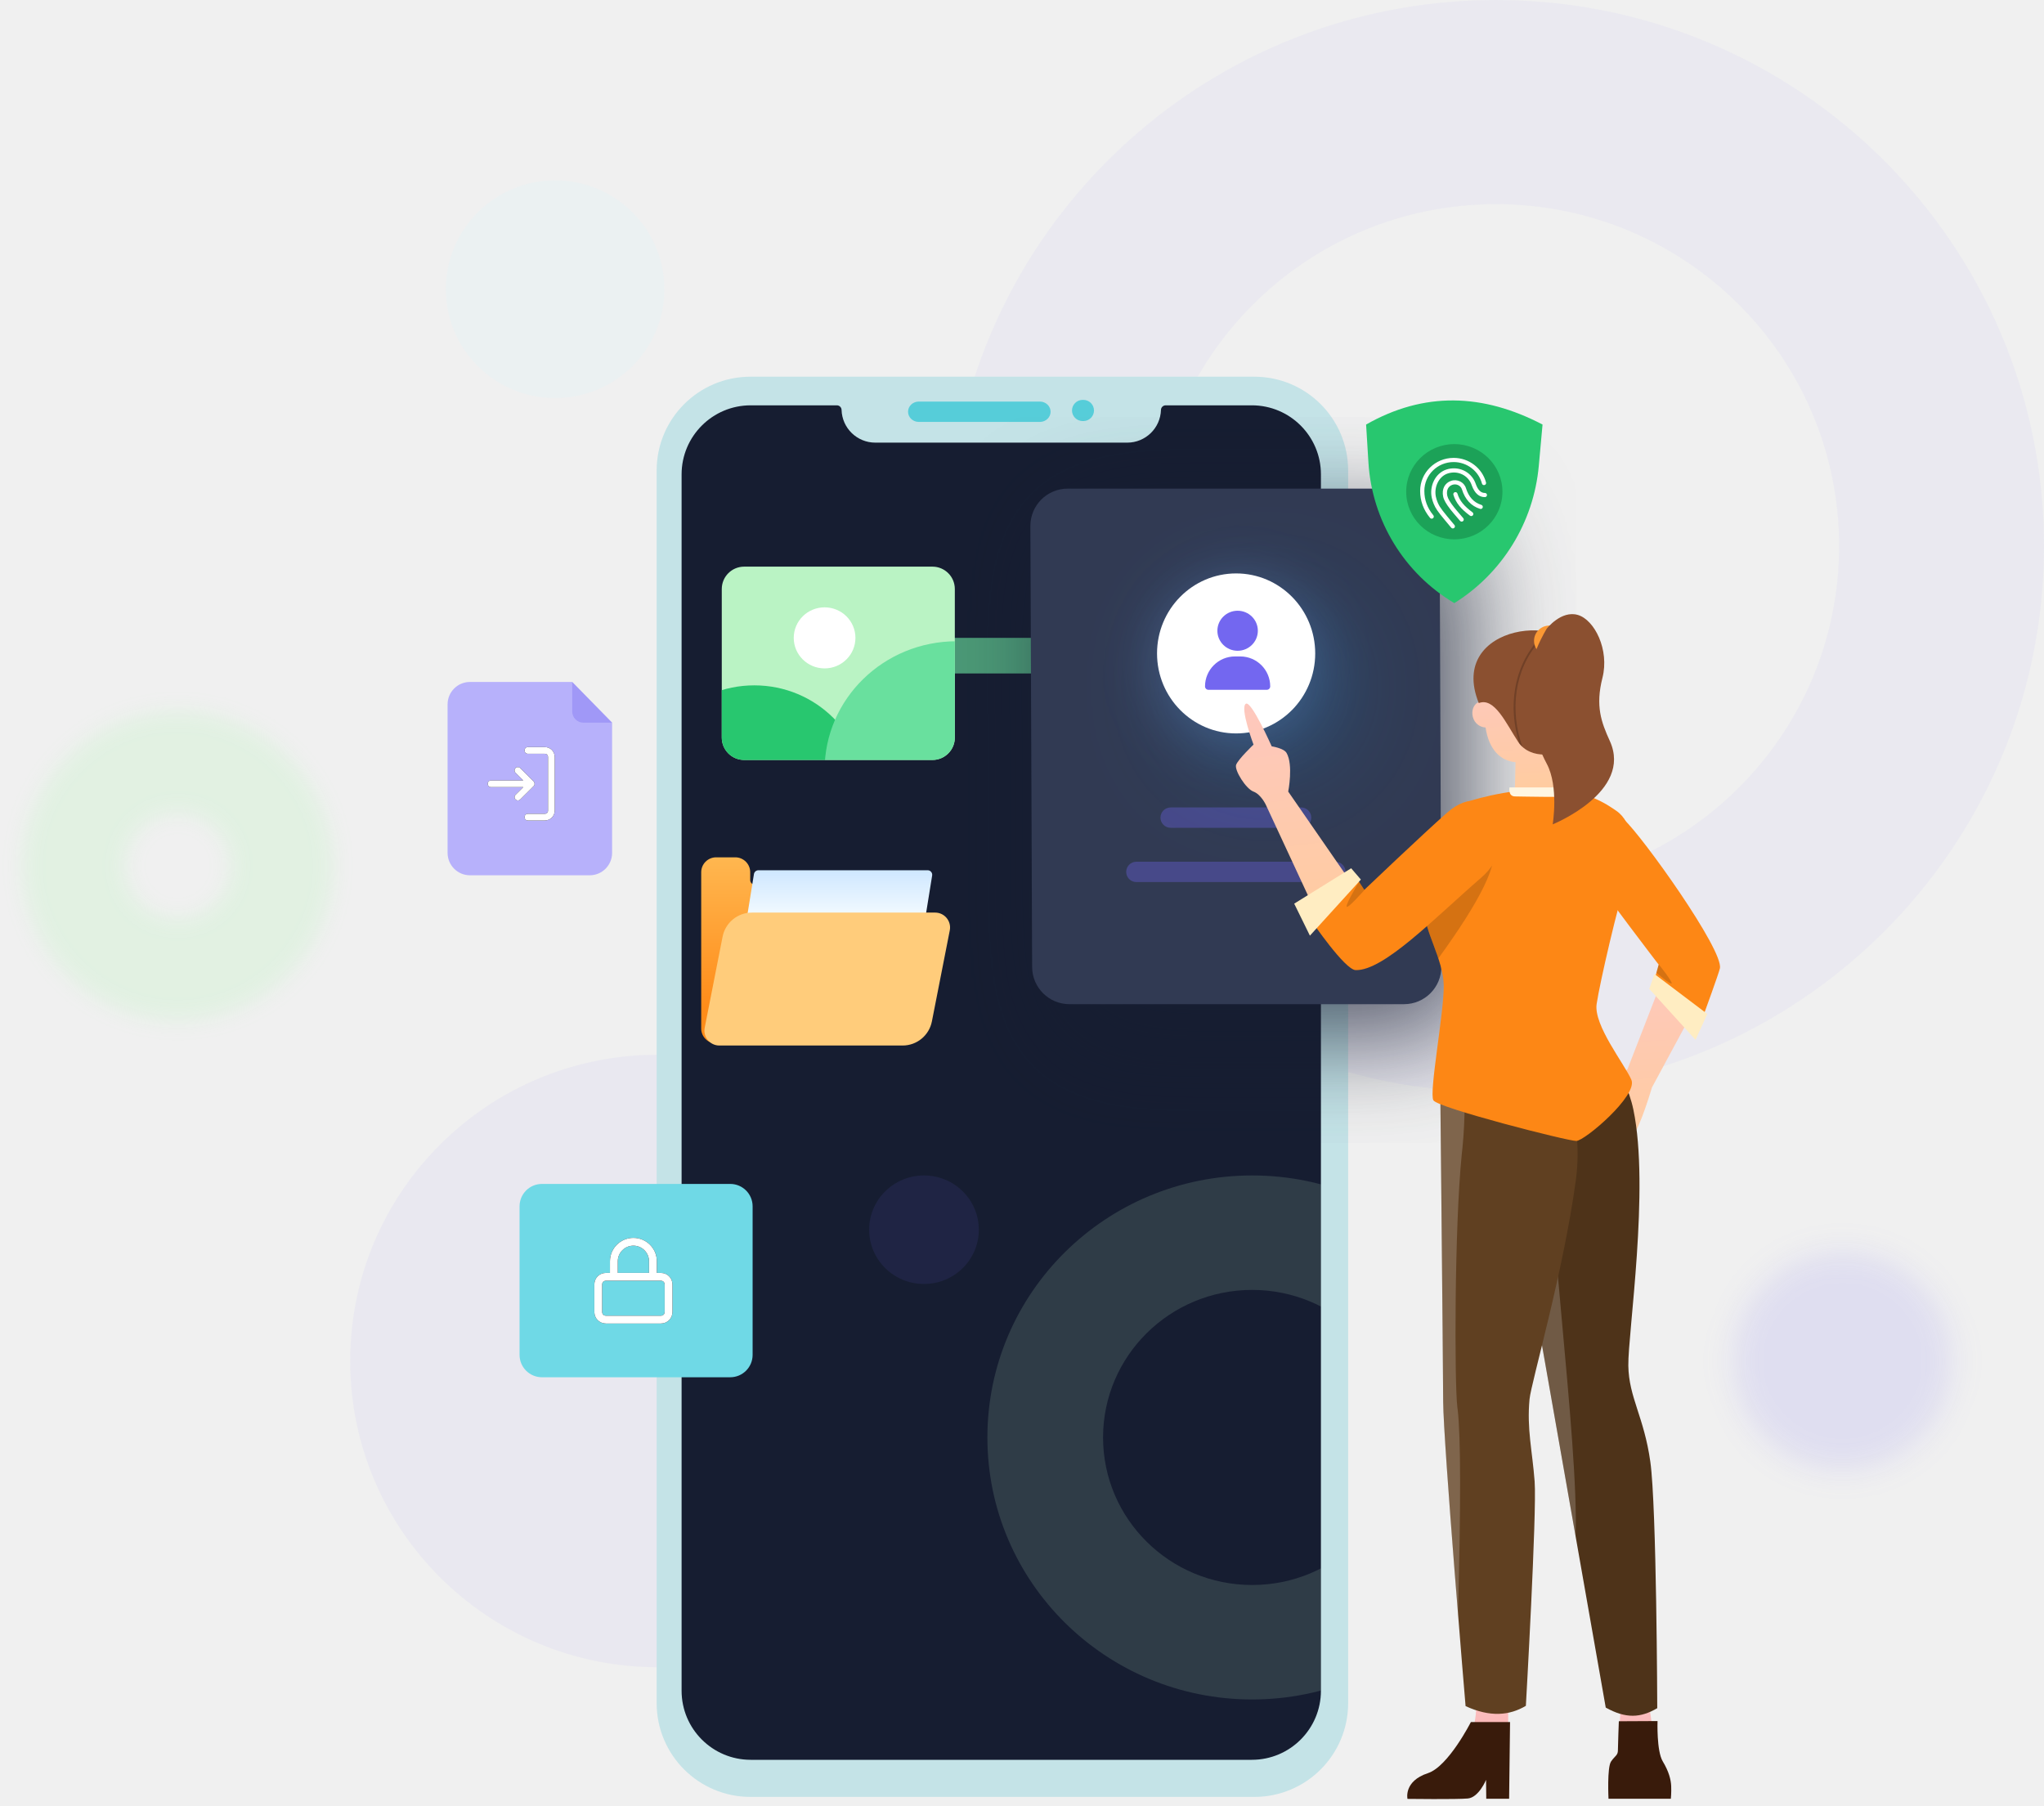
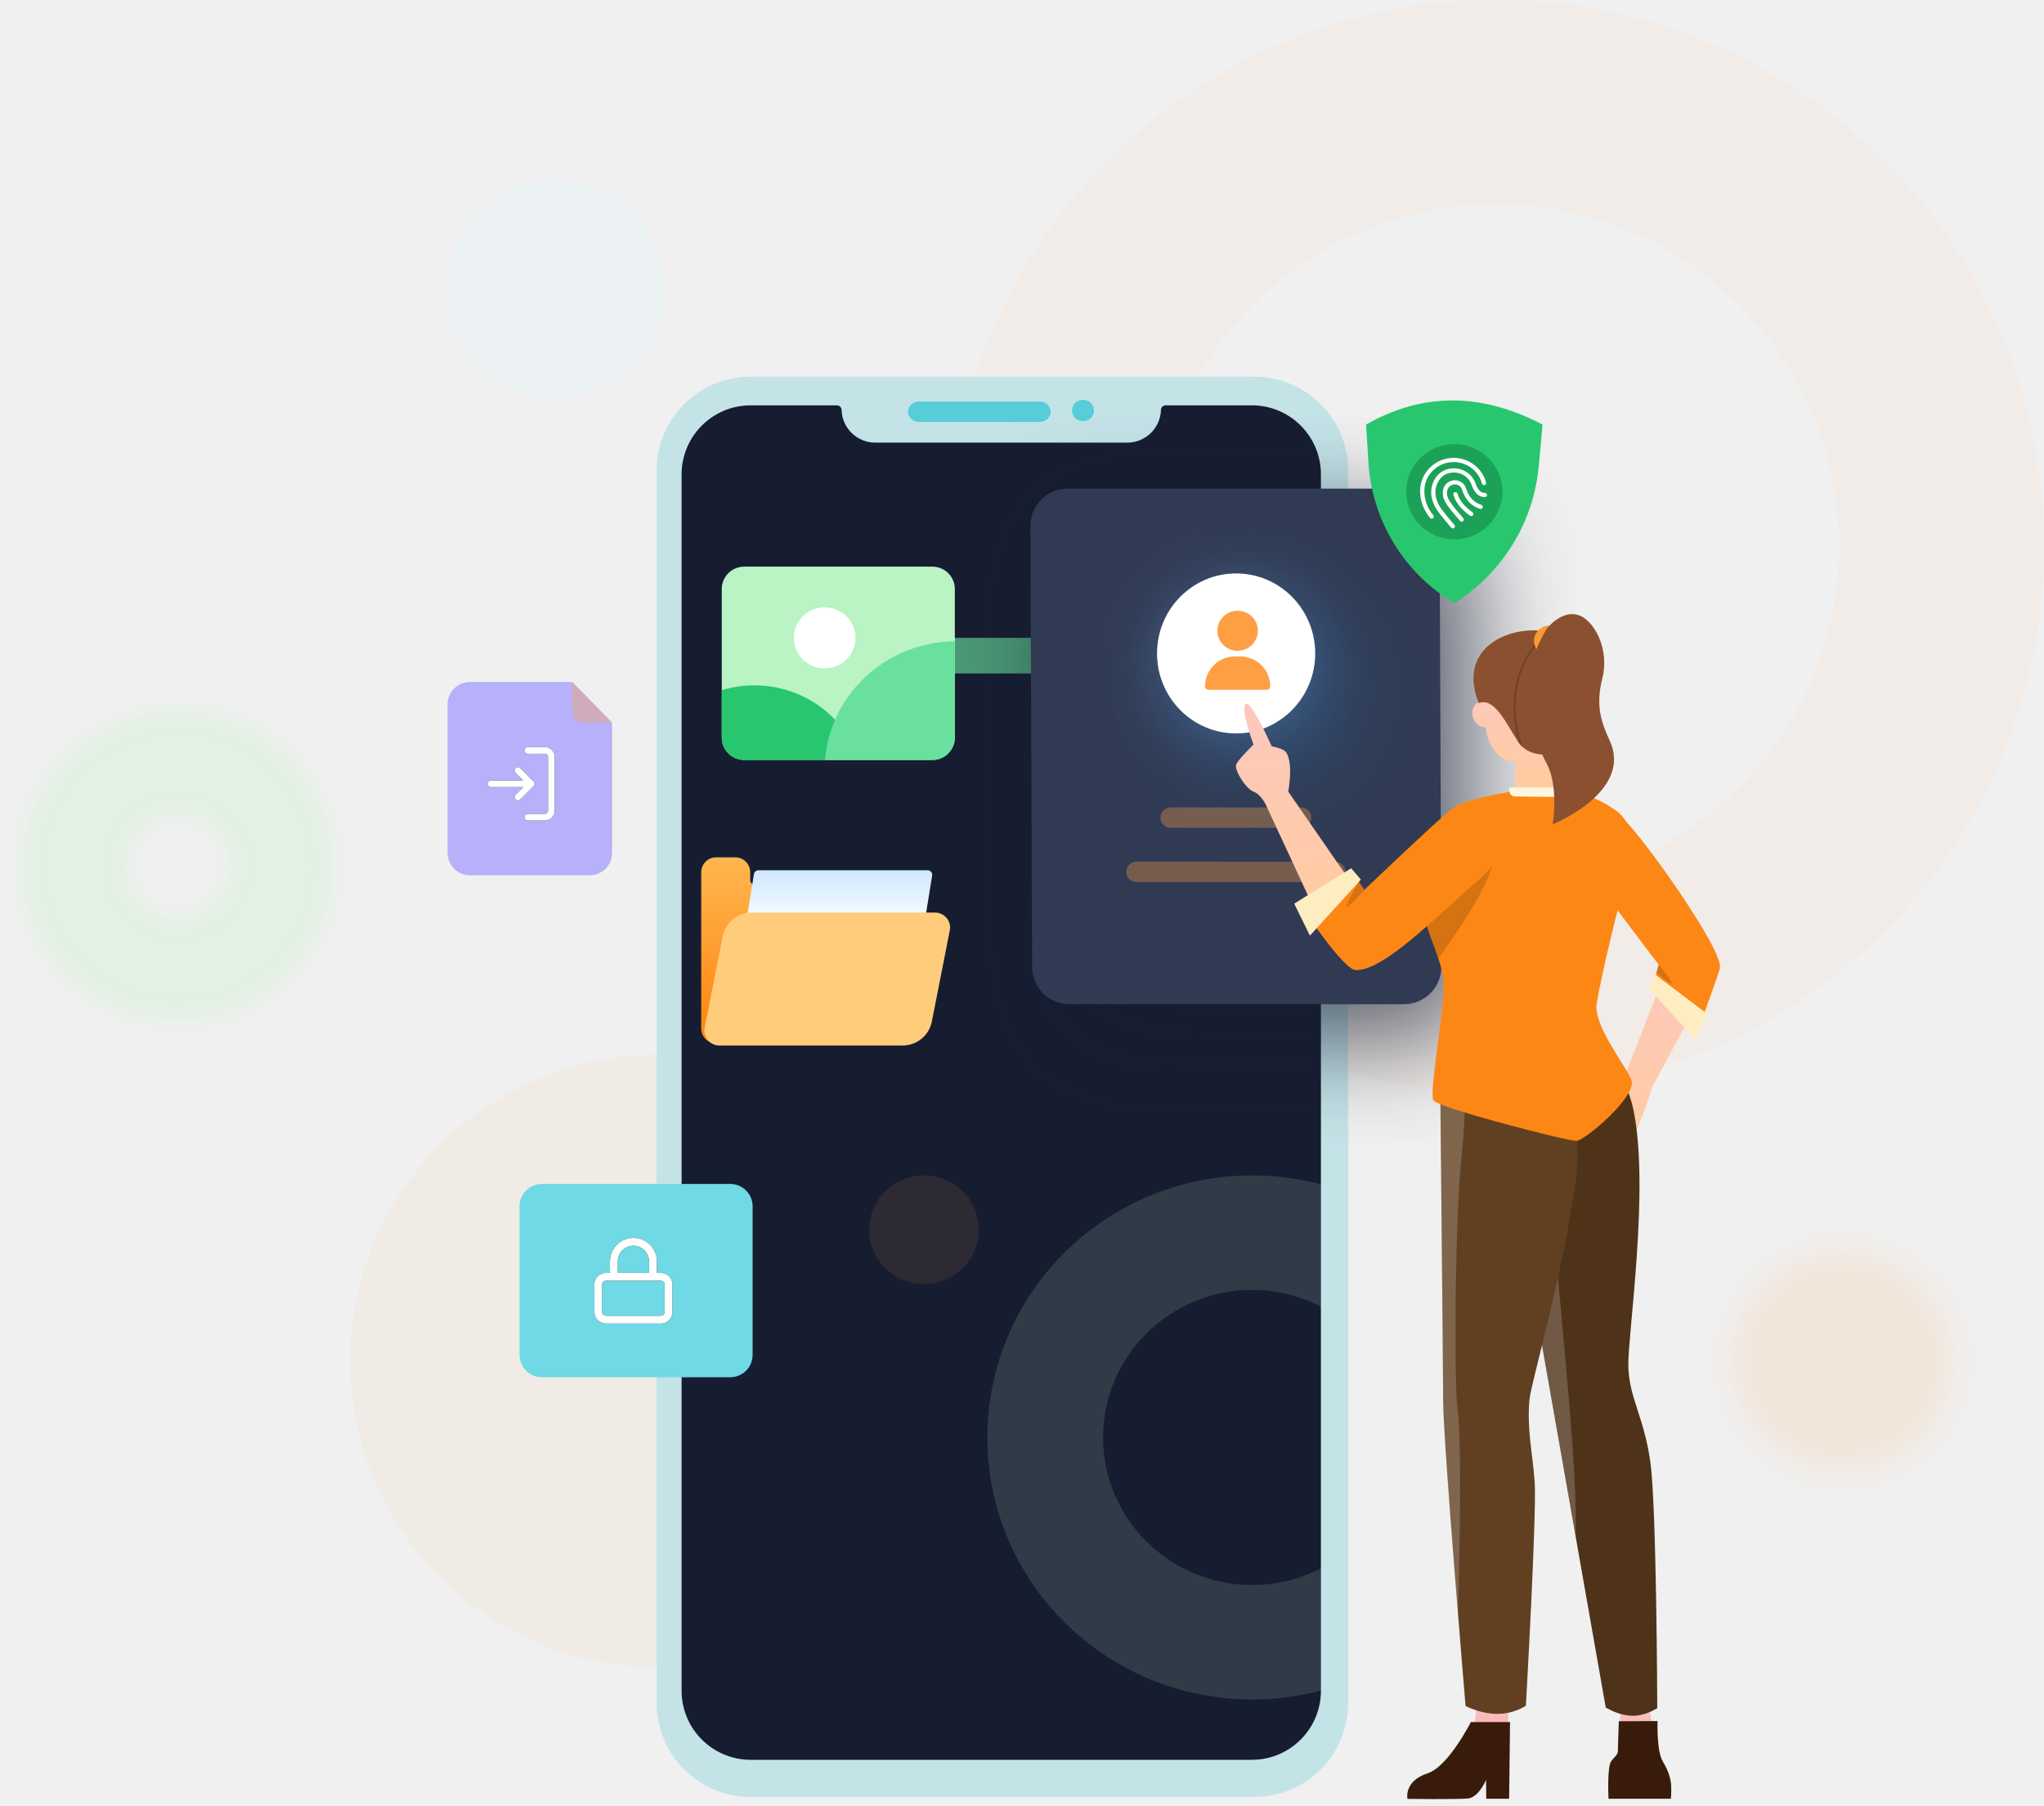
<svg xmlns="http://www.w3.org/2000/svg" width="548" height="484" viewBox="0 0 548 484" fill="none">
  <g id="Illustration">
    <g id="Shape">
-       <path id="Oval" opacity="0.053" fill-rule="evenodd" clip-rule="evenodd" d="M548 146.415C548 65.552 482.211 0 401.056 0C319.901 0 254.111 65.552 254.111 146.415C254.111 227.278 319.901 292.831 401.056 292.831C482.211 292.831 548 227.278 548 146.415ZM309.044 146.415C309.044 95.781 350.239 54.735 401.056 54.735C451.872 54.735 493.067 95.781 493.067 146.415C493.067 197.049 451.872 238.096 401.056 238.096C350.239 238.096 309.044 197.049 309.044 146.415Z" fill="#7367F0" />
+       <path id="Oval" opacity="0.053" fill-rule="evenodd" clip-rule="evenodd" d="M548 146.415C548 65.552 482.211 0 401.056 0C319.901 0 254.111 65.552 254.111 146.415C254.111 227.278 319.901 292.831 401.056 292.831C482.211 292.831 548 227.278 548 146.415ZM309.044 146.415C309.044 95.781 350.239 54.735 401.056 54.735C451.872 54.735 493.067 95.781 493.067 146.415C493.067 197.049 451.872 238.096 401.056 238.096C350.239 238.096 309.044 197.049 309.044 146.415Z" fill="#ff9f43" />
      <g id="Oval_2" opacity="0.141" filter="url(#filter0_f)">
        <path fill-rule="evenodd" clip-rule="evenodd" d="M89.314 232.166C89.314 209.243 70.664 190.659 47.657 190.659C24.651 190.659 6 209.243 6 232.166C6 255.09 24.651 273.673 47.657 273.673C70.664 273.673 89.314 255.09 89.314 232.166ZM33.466 232.166C33.466 224.357 39.82 218.027 47.657 218.027C55.495 218.027 61.848 224.357 61.848 232.166C61.848 239.976 55.495 246.306 47.657 246.306C39.82 246.306 33.466 239.976 33.466 232.166Z" fill="#8BF78F" />
      </g>
-       <ellipse id="Oval_3" cx="176.29" cy="364.898" rx="82.399" ry="82.102" fill="#7367F0" fill-opacity="0.061" />
+       <ellipse id="Oval_3" cx="176.29" cy="364.898" rx="82.399" ry="82.102" fill="#ff9f43" fill-opacity="0.061" />
      <ellipse id="Oval_4" opacity="0.141" cx="148.825" cy="77.541" rx="29.297" ry="29.192" fill="#CEF5FF" />
      <g id="Oval_5" filter="url(#filter1_f)">
-         <ellipse cx="493.983" cy="364.898" rx="29.297" ry="29.192" fill="#7367F0" fill-opacity="0.136" />
+         <ellipse cx="493.983" cy="364.898" rx="29.297" ry="29.192" fill="#ff9f43" fill-opacity="0.136" />
      </g>
    </g>
    <g id="File Organizer">
      <g id="Phone3">
        <path id="Rectangle" fill-rule="evenodd" clip-rule="evenodd" d="M176.051 126.137C176.051 112.254 187.305 101 201.188 101H336.301C350.184 101 361.438 112.254 361.438 126.137V456.637C361.438 470.52 350.184 481.774 336.301 481.774H201.188C187.305 481.774 176.051 470.52 176.051 456.637V126.137Z" fill="#C4E3E7" />
        <g id="Group 48">
          <path id="Rectangle_2" fill-rule="evenodd" clip-rule="evenodd" d="M182.737 127.195C182.737 116.966 191.03 108.673 201.259 108.673H224.364C225.046 108.673 225.605 109.216 225.625 109.898V109.898C225.768 114.787 229.772 118.676 234.663 118.676H302.219C307.11 118.676 311.114 114.787 311.257 109.898V109.898C311.277 109.216 311.835 108.673 312.518 108.673H335.622C345.852 108.673 354.144 116.966 354.144 127.195V453.306C354.144 463.535 345.852 471.828 335.622 471.828H201.259C191.03 471.828 182.737 463.535 182.737 453.306V127.195Z" fill="#161D31" />
          <mask id="mask0" mask-type="alpha" maskUnits="userSpaceOnUse" x="182" y="108" width="173" height="364">
            <path id="Rectangle_3" fill-rule="evenodd" clip-rule="evenodd" d="M182.737 127.195C182.737 116.966 191.03 108.673 201.259 108.673H224.364C225.046 108.673 225.605 109.216 225.625 109.898V109.898C225.768 114.787 229.772 118.676 234.663 118.676H302.219C307.11 118.676 311.114 114.787 311.257 109.898V109.898C311.277 109.216 311.835 108.673 312.518 108.673H335.622C345.852 108.673 354.144 116.966 354.144 127.195V453.306C354.144 463.535 345.852 471.828 335.622 471.828H201.259C191.03 471.828 182.737 463.535 182.737 453.306V127.195Z" fill="white" />
          </mask>
          <g mask="url(#mask0)">
-             <ellipse id="Oval_6" opacity="0.099" cx="247.722" cy="329.703" rx="14.702" ry="14.55" fill="#7367F0" />
+             <ellipse id="Oval_6" opacity="0.099" cx="247.722" cy="329.703" rx="14.702" ry="14.55" fill="#ff9f43" />
            <path id="Oval_7" opacity="0.141" fill-rule="evenodd" clip-rule="evenodd" d="M335.704 315.153C374.906 315.153 406.686 346.604 406.686 385.401C406.686 424.198 374.906 455.649 335.704 455.649C296.501 455.649 264.722 424.198 264.722 385.401C264.722 346.604 296.501 315.153 335.704 315.153ZM335.704 345.844C313.629 345.844 295.733 363.555 295.733 385.401C295.733 407.248 313.629 424.958 335.704 424.958C357.779 424.958 375.674 407.248 375.674 385.401C375.674 363.555 357.779 345.844 335.704 345.844Z" fill="#C8F5D0" />
            <path id="Rectangle_4" fill-rule="evenodd" clip-rule="evenodd" d="M203.617 175.795C203.617 173.158 205.755 171.021 208.391 171.021H329.781C332.417 171.021 334.555 173.158 334.555 175.795V175.795C334.555 178.431 332.417 180.569 329.781 180.569H208.391C205.755 180.569 203.617 178.431 203.617 175.795V175.795Z" fill="#68DE9E" fill-opacity="0.642" />
          </g>
        </g>
        <path id="Path" d="M278.793 107.666C280.378 107.666 281.664 108.888 281.664 110.394C281.664 111.868 280.435 113.068 278.898 113.121L278.793 113.122H246.324C244.738 113.122 243.452 111.901 243.452 110.394C243.452 108.921 244.681 107.721 246.218 107.668L246.324 107.666H278.793Z" fill="#56CDD9" />
        <path id="Path_2" d="M290.429 107.211C292.015 107.211 293.301 108.484 293.301 110.053C293.301 111.588 292.072 112.838 290.535 112.893L290.429 112.895H290.279C288.693 112.895 287.407 111.623 287.407 110.053C287.407 108.519 288.636 107.268 290.173 107.213L290.279 107.211H290.429Z" fill="#56CDD9" />
      </g>
      <g id="Icon54">
        <g id="Group 37">
          <path id="Rectangle_5" fill-rule="evenodd" clip-rule="evenodd" d="M187.996 233.861C187.996 231.652 189.787 229.861 191.996 229.861L197.132 229.861C199.341 229.861 201.132 231.652 201.132 233.861V235.965C201.132 236.638 201.678 237.184 202.351 237.184H243.654C245.864 237.184 247.654 238.975 247.654 241.184V275.755C247.654 277.964 245.864 279.755 243.654 279.755H191.996C189.787 279.755 187.996 277.964 187.996 275.755V233.861Z" fill="url(#paint0_linear)" />
          <path id="Rectangle_6" fill-rule="evenodd" clip-rule="evenodd" d="M202.134 234.351C202.23 233.76 202.74 233.326 203.338 233.326H248.707C249.458 233.326 250.031 233.998 249.911 234.739L243.1 276.997C243.005 277.588 242.495 278.022 241.897 278.022H196.527C195.776 278.022 195.204 277.35 195.323 276.609L202.134 234.351Z" fill="url(#paint1_linear)" />
          <path id="Rectangle_7" fill-rule="evenodd" clip-rule="evenodd" d="M250.713 244.677C253.232 244.677 255.124 246.976 254.638 249.448L249.842 273.86C249.105 277.612 245.816 280.318 241.992 280.318H192.858C190.34 280.318 188.448 278.018 188.933 275.547L193.73 251.135C194.467 247.383 197.756 244.677 201.579 244.677L250.713 244.677Z" fill="#FFCC7B" />
        </g>
      </g>
      <g id="Group 28">
        <path id="Rectangle_8" fill-rule="evenodd" clip-rule="evenodd" d="M120 188.842C120 185.528 122.686 182.842 126 182.842H153.414L164.105 193.754V228.675C164.105 231.989 161.419 234.675 158.105 234.675H126C122.686 234.675 120 231.989 120 228.675V188.842Z" fill="#B7B1FB" />
        <g id="Icon">
          <path id="Mask" fill-rule="evenodd" clip-rule="evenodd" d="M146.031 219.984C147.557 219.984 148.724 218.821 148.724 217.3V202.986C148.724 201.465 147.557 200.302 146.031 200.302H141.543C141.005 200.302 140.646 200.66 140.646 201.197C140.646 201.734 141.005 202.092 141.543 202.092H146.031C146.57 202.092 146.929 202.45 146.929 202.986V217.3C146.929 217.837 146.57 218.195 146.031 218.195H141.543C141.005 218.195 140.646 218.553 140.646 219.089C140.646 219.626 141.005 219.984 141.543 219.984H146.031ZM143.249 209.785C143.338 210.054 143.338 210.322 143.249 210.501C143.249 210.591 143.159 210.68 143.069 210.77L139.479 214.348C139.299 214.527 139.03 214.616 138.85 214.616C138.671 214.616 138.401 214.527 138.222 214.348C137.863 213.99 137.863 213.453 138.222 213.096L140.286 211.038H131.669C131.131 211.038 130.771 210.68 130.771 210.143C130.771 209.607 131.131 209.249 131.669 209.249H140.286L138.222 207.191C137.863 206.833 137.863 206.296 138.222 205.939C138.581 205.581 139.12 205.581 139.479 205.939L143.069 209.517C143.114 209.562 143.136 209.607 143.159 209.651C143.181 209.696 143.204 209.741 143.249 209.785Z" fill="black" />
          <mask id="mask1" mask-type="alpha" maskUnits="userSpaceOnUse" x="130" y="200" width="19" height="20">
            <path id="Mask_2" fill-rule="evenodd" clip-rule="evenodd" d="M146.031 219.984C147.557 219.984 148.724 218.821 148.724 217.3V202.986C148.724 201.465 147.557 200.302 146.031 200.302H141.543C141.005 200.302 140.646 200.66 140.646 201.197C140.646 201.734 141.005 202.092 141.543 202.092H146.031C146.57 202.092 146.929 202.45 146.929 202.986V217.3C146.929 217.837 146.57 218.195 146.031 218.195H141.543C141.005 218.195 140.646 218.553 140.646 219.089C140.646 219.626 141.005 219.984 141.543 219.984H146.031ZM143.249 209.785C143.338 210.054 143.338 210.322 143.249 210.501C143.249 210.591 143.159 210.68 143.069 210.77L139.479 214.348C139.299 214.527 139.03 214.616 138.85 214.616C138.671 214.616 138.401 214.527 138.222 214.348C137.863 213.99 137.863 213.453 138.222 213.096L140.286 211.038H131.669C131.131 211.038 130.771 210.68 130.771 210.143C130.771 209.607 131.131 209.249 131.669 209.249H140.286L138.222 207.191C137.863 206.833 137.863 206.296 138.222 205.939C138.581 205.581 139.12 205.581 139.479 205.939L143.069 209.517C143.114 209.562 143.136 209.607 143.159 209.651C143.181 209.696 143.204 209.741 143.249 209.785Z" fill="white" />
          </mask>
          <g mask="url(#mask1)">
            <g id="Icon Color">
              <rect id="ð¨ Icon Color" x="128.977" y="199.408" width="21.543" height="21.471" fill="white" />
            </g>
          </g>
        </g>
-         <path id="Path_3" opacity="0.34" d="M164.106 193.754H156.414C154.757 193.754 153.414 192.411 153.414 190.754V182.842L164.106 193.754Z" fill="#7367F0" />
+         <path id="Path_3" opacity="0.34" d="M164.106 193.754H156.414C154.757 193.754 153.414 192.411 153.414 190.754V182.842L164.106 193.754Z" fill="#ff9f43" />
      </g>
      <g id="Group">
        <path id="Rectangle_9" fill-rule="evenodd" clip-rule="evenodd" d="M139.296 323.427C139.296 320.113 141.982 317.427 145.296 317.427H195.778C199.092 317.427 201.778 320.113 201.778 323.427V363.26C201.778 366.574 199.092 369.26 195.778 369.26H145.296C141.982 369.26 139.296 366.574 139.296 363.26V323.427Z" fill="#6FD9E6" />
        <g id="Icon_2">
          <path id="Mask_3" fill-rule="evenodd" clip-rule="evenodd" d="M177.147 341.283H176.1V338.152C176.1 334.708 173.272 331.89 169.816 331.89C166.36 331.89 163.533 334.708 163.533 338.152V341.283H162.485C160.705 341.283 159.344 342.64 159.344 344.415V351.721C159.344 353.495 160.705 354.852 162.485 354.852H177.147C178.927 354.852 180.289 353.495 180.289 351.721V344.415C180.289 342.64 178.927 341.283 177.147 341.283ZM165.627 338.152C165.627 335.856 167.512 333.977 169.816 333.977C172.12 333.977 174.005 335.856 174.005 338.152V341.283H165.627V338.152ZM177.147 352.764C177.775 352.764 178.194 352.347 178.194 351.721V344.415C178.194 343.788 177.775 343.371 177.147 343.371H162.485C161.857 343.371 161.438 343.788 161.438 344.415V351.721C161.438 352.347 161.857 352.764 162.485 352.764H177.147Z" fill="black" />
          <mask id="mask2" mask-type="alpha" maskUnits="userSpaceOnUse" x="159" y="331" width="22" height="24">
            <path id="Mask_4" fill-rule="evenodd" clip-rule="evenodd" d="M177.147 341.283H176.1V338.152C176.1 334.708 173.272 331.89 169.816 331.89C166.36 331.89 163.533 334.708 163.533 338.152V341.283H162.485C160.705 341.283 159.344 342.64 159.344 344.415V351.721C159.344 353.495 160.705 354.852 162.485 354.852H177.147C178.927 354.852 180.289 353.495 180.289 351.721V344.415C180.289 342.64 178.927 341.283 177.147 341.283ZM165.627 338.152C165.627 335.856 167.512 333.977 169.816 333.977C172.12 333.977 174.005 335.856 174.005 338.152V341.283H165.627V338.152ZM177.147 352.764C177.775 352.764 178.194 352.347 178.194 351.721V344.415C178.194 343.788 177.775 343.371 177.147 343.371H162.485C161.857 343.371 161.438 343.788 161.438 344.415V351.721C161.438 352.347 161.857 352.764 162.485 352.764H177.147Z" fill="white" />
          </mask>
          <g mask="url(#mask2)">
            <g id="Icon Color_2">
              <rect id="ð¨ Icon Color_2" x="157.249" y="330.846" width="25.134" height="25.049" fill="white" />
            </g>
          </g>
        </g>
      </g>
      <g id="Group 34">
        <path id="Rectangle_10" d="M193.509 157.924C193.509 154.61 196.195 151.924 199.509 151.924H249.991C253.305 151.924 255.991 154.61 255.991 157.924V197.757C255.991 201.071 253.305 203.757 249.991 203.757H199.509C196.195 203.757 193.509 201.071 193.509 197.757V157.924Z" fill="#BAF3C4" />
        <mask id="mask3" mask-type="alpha" maskUnits="userSpaceOnUse" x="193" y="151" width="63" height="53">
          <path id="Rectangle_11" d="M193.509 157.924C193.509 154.61 196.195 151.924 199.509 151.924H249.991C253.305 151.924 255.991 154.61 255.991 157.924V197.757C255.991 201.071 253.305 203.757 249.991 203.757H199.509C196.195 203.757 193.509 201.071 193.509 197.757V157.924Z" fill="white" />
        </mask>
        <g mask="url(#mask3)">
          <ellipse id="Oval_8" cx="221.074" cy="171.021" rx="8.27" ry="8.184" fill="white" />
          <ellipse id="Oval_9" cx="202.238" cy="213.306" rx="29.863" ry="29.554" fill="#28C76F" />
          <ellipse id="Oval_10" cx="256.45" cy="206.485" rx="35.376" ry="34.556" fill="#69E09E" />
        </g>
      </g>
      <g id="Group 23">
        <g id="Rectangle_12" filter="url(#filter2_d)">
          <path fill-rule="evenodd" clip-rule="evenodd" d="M276.246 141.049C276.224 135.51 280.708 131.009 286.246 131.009L375.958 131.009C381.465 131.009 385.936 135.462 385.958 140.969L386.429 259.191C386.451 264.729 381.968 269.231 376.429 269.231H286.718C281.21 269.231 276.74 264.778 276.718 259.271L276.246 141.049Z" fill="#313A53" />
        </g>
-         <path id="Rectangle_13" opacity="0.34" d="M311.123 219.216C311.123 217.71 312.344 216.488 313.851 216.488H348.825C350.332 216.488 351.553 217.71 351.553 219.216V219.216C351.553 220.723 350.332 221.944 348.825 221.944H313.851C312.344 221.944 311.123 220.723 311.123 219.216V219.216Z" fill="#7367F0" />
-         <path id="Rectangle_14" opacity="0.34" d="M301.935 233.766C301.935 232.259 303.156 231.038 304.663 231.038H358.014C359.52 231.038 360.742 232.259 360.742 233.766V233.766C360.742 235.273 359.52 236.494 358.014 236.494H304.663C303.156 236.494 301.935 235.273 301.935 233.766V233.766Z" fill="#7367F0" />
+         <path id="Rectangle_13" opacity="0.34" d="M311.123 219.216C311.123 217.71 312.344 216.488 313.851 216.488H348.825C350.332 216.488 351.553 217.71 351.553 219.216V219.216C351.553 220.723 350.332 221.944 348.825 221.944H313.851C312.344 221.944 311.123 220.723 311.123 219.216V219.216Z" fill="#ff9f43" />
+         <path id="Rectangle_14" opacity="0.34" d="M301.935 233.766C301.935 232.259 303.156 231.038 304.663 231.038H358.014C359.52 231.038 360.742 232.259 360.742 233.766V233.766C360.742 235.273 359.52 236.494 358.014 236.494H304.663C303.156 236.494 301.935 235.273 301.935 233.766V233.766Z" fill="#ff9f43" />
        <g id="Icon8">
          <g id="Oval_11" filter="url(#filter3_dd)">
            <ellipse cx="331.407" cy="175.192" rx="21.203" ry="21.45" fill="white" />
          </g>
          <g id="Group 70">
-             <path id="Combined Shape" fill-rule="evenodd" clip-rule="evenodd" d="M331.807 174.481C334.802 174.481 337.231 172.078 337.231 169.113C337.231 166.149 334.802 163.746 331.807 163.746C328.811 163.746 326.383 166.149 326.383 169.113C326.383 172.078 328.811 174.481 331.807 174.481ZM331.097 176.001C326.663 176.001 323.068 179.595 323.068 184.029C323.068 184.536 323.479 184.947 323.986 184.947H339.628C340.134 184.947 340.545 184.536 340.545 184.029C340.545 179.595 336.951 176.001 332.517 176.001H331.097Z" fill="#7367F0" />
+             <path id="Combined Shape" fill-rule="evenodd" clip-rule="evenodd" d="M331.807 174.481C334.802 174.481 337.231 172.078 337.231 169.113C337.231 166.149 334.802 163.746 331.807 163.746C328.811 163.746 326.383 166.149 326.383 169.113C326.383 172.078 328.811 174.481 331.807 174.481ZM331.097 176.001C326.663 176.001 323.068 179.595 323.068 184.029C323.068 184.536 323.479 184.947 323.986 184.947H339.628C340.134 184.947 340.545 184.536 340.545 184.029C340.545 179.595 336.951 176.001 332.517 176.001H331.097Z" fill="#ff9f43" />
          </g>
        </g>
      </g>
      <g id="Wom3.5">
        <g id="RArm">
          <path id="Path_4" fill-rule="evenodd" clip-rule="evenodd" d="M436.346 286.631C436.346 286.631 426.071 296.69 426.701 297.674C427.331 298.664 432.509 296.363 432.509 296.363C432.509 296.363 426.049 306.93 427.378 307.742C428.707 308.554 435.504 306.91 437.588 304.732C439.672 302.554 442.889 291.562 442.889 291.562L458.517 262.597L447.183 258.715L436.346 286.631Z" fill="url(#paint2_linear)" />
          <path id="Path_5" fill-rule="evenodd" clip-rule="evenodd" d="M425.853 233.087C430.168 239.723 444.693 258.633 444.693 258.633L443.635 262.406L456.984 271.463C456.984 271.463 460.776 261.095 461.105 259.636C462.19 254.825 440.26 224.12 435.35 219.683C427.618 212.697 419.258 222.947 425.853 233.087Z" fill="#FD8715" />
          <path id="Path_6" fill-rule="evenodd" clip-rule="evenodd" d="M448.166 263.653C448.415 263.173 444.716 258.565 444.716 258.565L444.089 260.806C444.089 260.806 447.917 264.134 448.166 263.653Z" fill="black" fill-opacity="0.16" />
          <path id="Path 70" fill-rule="evenodd" clip-rule="evenodd" d="M443.552 261.14L457.734 271.858L454.574 278.79L442.174 265.14L443.552 261.14Z" fill="#FFEDC2" />
        </g>
        <g id="RLeg">
          <path id="Path_7" fill-rule="evenodd" clip-rule="evenodd" d="M434.6 456.208L433.812 469.49L443.91 469.75L442.012 456.208H434.6Z" fill="url(#paint3_linear)" />
          <path id="Path_8" fill-rule="evenodd" clip-rule="evenodd" d="M444.389 461.44C444.389 461.44 444.105 469.439 445.779 472.232C447.463 475.024 447.974 477.189 448.048 478.859C448.128 480.65 447.957 482.272 447.957 482.272H431.244C431.244 482.272 430.826 473.856 431.933 472.269C433.039 470.683 433.766 470.655 433.766 469.253C433.774 467.851 434.014 461.493 434.014 461.493L444.389 461.44Z" fill="#391B0B" />
          <path id="Path_9" fill-rule="evenodd" clip-rule="evenodd" d="M399.024 278.88L425.219 276.062L425.604 276.416C427.471 278.176 435.584 286.352 437.916 297.527C442.317 318.624 436.426 357.589 436.557 366.134C436.681 374.678 440.761 379.833 442.456 391.914C444.152 403.995 444.312 457.987 444.312 457.987C439.817 460.623 435.861 460.812 430.502 457.828L399.024 278.88Z" fill="#4E3319" />
          <path id="Path_10" fill-rule="evenodd" clip-rule="evenodd" d="M422.423 411.899L399.024 278.88L413.589 277.313C414.238 323.523 423.295 385.987 422.423 411.899Z" fill="white" fill-opacity="0.192" />
        </g>
        <g id="LLeg">
          <path id="Path_11" fill-rule="evenodd" clip-rule="evenodd" d="M404.39 454.811L395.779 454.949C395.779 454.949 396.345 463.795 393.034 466.791L392.853 466.948C388.856 470.263 404.277 469.067 404.277 469.067L404.39 454.811Z" fill="url(#paint4_linear)" />
          <path id="Path_12" fill-rule="evenodd" clip-rule="evenodd" d="M404.847 461.706L404.599 482.264L398.467 482.269L398.414 477.203C398.414 477.203 396.48 481.926 393.524 482.199C390.56 482.472 377.35 482.304 377.35 482.304C377.35 482.304 376.252 477.562 382.828 475.408C388.297 473.618 394.345 461.706 394.345 461.706H404.847Z" fill="#391B0B" />
          <path id="Path_13" fill-rule="evenodd" clip-rule="evenodd" d="M386.031 280.708L415.445 279.722L415.665 280.124C417.092 282.804 424.913 298.489 422.498 316.319C419.109 341.345 410.492 370.683 410.07 375.165C409.318 383.155 410.822 388.941 411.439 397.194C412.056 405.448 409.087 457.355 409.087 457.355C404.722 459.953 399.528 460.463 392.925 457.434C392.925 457.434 386.964 386.928 386.92 375.77C386.876 364.612 386.031 280.708 386.031 280.708Z" fill="#604021" />
          <path id="Path_14" fill-rule="evenodd" clip-rule="evenodd" d="M392.084 307.777L391.889 309.631C389.928 329.183 389.943 370.705 390.702 377.109L390.806 377.934C391.648 385.16 391.676 403.505 390.888 432.97L389.864 420.255C387.921 395.79 386.94 380.961 386.92 375.77L386.884 370.396C386.715 348.67 386.031 280.708 386.031 280.708L392.235 280.5C392.898 291.229 392.847 300.321 392.084 307.777Z" fill="white" fill-opacity="0.192" />
        </g>
        <g id="Head">
          <path id="Path_15" fill-rule="evenodd" clip-rule="evenodd" d="M397.247 188.036C393.628 188.428 393.884 194.725 398.29 195.054C399.19 201.124 402.402 204.016 406.317 204.351L406.1 213.533L423.418 213.523C423.418 213.523 418.542 207.036 418.785 198.157C419.028 189.276 418.622 180.934 418.622 180.934L396.19 181.333L397.247 188.036Z" fill="url(#paint5_linear)" />
          <path id="Path_16" fill-rule="evenodd" clip-rule="evenodd" d="M396.459 188.508C400.674 186.858 403.788 193.961 407.013 198.898C410.239 203.835 418.595 202.996 419.747 198.898C424.107 189.922 427.865 177.72 422.776 176.718C422.06 163.746 387.752 166.809 396.459 188.508Z" fill="#8B5030" />
          <path id="Combined Shape_2" fill-rule="evenodd" clip-rule="evenodd" d="M419.947 171.56H412.536H412.425L412.35 171.642C405.75 178.933 404.266 189.665 407.337 199.352C407.59 199.679 407.867 199.976 408.164 200.246C404.697 190.467 406.016 179.456 412.647 172.06H420.542C420.354 171.886 420.155 171.719 419.947 171.56Z" fill="black" fill-opacity="0.199" />
          <ellipse id="Oval_12" cx="415.413" cy="171.81" rx="4.135" ry="4.092" fill="#FB9934" />
        </g>
        <g id="Body">
          <path id="Path_17" fill-rule="evenodd" clip-rule="evenodd" d="M392.702 215.311C388.838 220.928 382.399 239.993 382.034 244.282C381.622 249.229 386.981 257.11 387.07 264.272C387.148 271.435 383.072 293.001 384.297 295.016C385.512 297.031 420.347 305.95 422.62 305.902C424.883 305.853 439.172 293.714 437.379 289.518C435.576 285.323 427.209 274.898 428.062 269.182C428.904 263.467 433.797 242.37 436.227 235.189C438.647 228.009 437.84 220.47 433.323 217.38C431.088 215.852 425.125 211.508 414.505 211.528C403.885 211.548 393.002 214.875 392.702 215.311Z" fill="#FD8715" />
          <path id="Path 68" fill-rule="evenodd" clip-rule="evenodd" d="M404.693 211.117C404.693 211.117 404.247 213.533 406.203 213.533C408.16 213.533 421.283 213.96 423.06 213.197C424.837 212.433 424.304 211.117 424.304 211.117H404.693Z" fill="#FFF6E1" />
          <path id="Path_18" fill-rule="evenodd" clip-rule="evenodd" d="M387.095 227.46L387.214 227.401C394.369 223.865 398.667 223.709 400.108 226.932C401.971 231.098 397.141 241.108 385.619 256.963C384.037 252.155 381.761 247.57 382.034 244.282C382.246 241.8 384.491 234.369 387.095 227.46Z" fill="black" fill-opacity="0.16" />
        </g>
        <g id="LArm">
          <path id="Path_19" fill-rule="evenodd" clip-rule="evenodd" d="M339.362 215.75C339.362 215.75 338.073 212.981 336.047 212.231C334.021 211.482 330.922 206.519 331.401 205.078C331.88 203.637 336.072 199.64 336.072 199.64C336.072 199.64 332.366 189.799 334.007 188.688C335.457 187.707 340.944 200.103 340.944 200.103C340.944 200.103 344.17 200.584 344.915 201.851C346.791 205.046 345.373 212.231 345.373 212.231L364.416 239.772L355.678 250.86L339.362 215.75Z" fill="url(#paint6_linear)" />
          <path id="Path_20" fill-rule="evenodd" clip-rule="evenodd" d="M387.976 217.886C381.536 223.548 365.782 238.571 365.782 238.571C365.782 238.571 363.441 235.022 363.441 235.022L351.66 246.961C351.66 246.961 360.547 260.007 363.441 260.098C370.982 260.335 384.493 246.246 397.195 235.244C408.583 225.38 399.982 207.33 387.976 217.886Z" fill="#FD8715" />
          <path id="Path_21" fill-rule="evenodd" clip-rule="evenodd" d="M365.829 238.589C365.829 238.589 361.41 243.647 361.045 243.095C360.681 242.544 364.379 236.395 364.379 236.395L365.829 238.589Z" fill="black" fill-opacity="0.16" />
          <path id="Path 69" fill-rule="evenodd" clip-rule="evenodd" d="M364.852 235.826L351.188 250.861L346.979 242.281L362.253 232.795L364.852 235.826Z" fill="#FFEDC2" />
        </g>
        <path id="Path_22" fill-rule="evenodd" clip-rule="evenodd" d="M414.689 168.553C414.689 168.553 418.558 163.565 423.026 164.874C427.494 166.182 431.536 174.204 429.617 181.744C427.707 189.285 429.282 193.586 431.598 198.668C437.82 212.339 416.278 221.019 416.278 221.019C416.278 221.019 417.959 210.889 414.689 204.772C411.322 198.472 409.41 190.394 409.41 185.45C409.41 176.854 414.689 168.553 414.689 168.553Z" fill="#8B5030" />
      </g>
      <g id="Group 39">
        <path id="Rectangle_15" fill-rule="evenodd" clip-rule="evenodd" d="M366.255 113.828C381.822 104.951 397.601 105.476 413.558 113.828L412.552 124.915C411.179 140.047 402.798 153.663 389.906 161.705V161.705V161.705C376.456 153.719 367.833 139.592 366.877 123.979L366.255 113.828Z" fill="#28C76F" />
        <ellipse id="Oval_13" cx="389.907" cy="131.836" rx="12.901" ry="12.767" fill="#1CA258" />
        <g id="Group 40">
          <path id="Path_23" fill-rule="evenodd" clip-rule="evenodd" d="M389.722 122.766C393.825 122.766 397.377 125.503 398.407 129.363C398.487 129.661 398.307 129.967 398.006 130.045C397.704 130.124 397.396 129.946 397.316 129.648C396.416 126.277 393.31 123.883 389.722 123.883C385.385 123.883 381.87 127.35 381.87 131.625C381.87 134.038 382.669 136.208 384.279 138.153C384.476 138.392 384.44 138.744 384.199 138.939C383.958 139.135 383.602 139.1 383.405 138.861C381.633 136.718 380.741 134.299 380.741 131.625C380.741 126.732 384.763 122.766 389.722 122.766Z" fill="white" />
          <path id="Path_24" fill-rule="evenodd" clip-rule="evenodd" d="M387.726 125.908C390.921 124.819 394.369 126.395 395.547 129.476L395.612 129.652C396.217 131.392 397.041 132.18 398.095 132.167C398.407 132.163 398.662 132.41 398.666 132.718C398.67 133.027 398.421 133.28 398.109 133.284C396.538 133.303 395.372 132.239 394.621 130.227L394.544 130.015C393.637 127.407 390.764 126.054 388.094 126.964C385.691 127.783 384.406 130.678 384.971 133.23C385.081 133.727 385.22 134.173 385.399 134.603L385.56 134.974C386.096 136.146 386.793 137.025 389.939 140.768C390.138 141.005 390.106 141.357 389.866 141.554C389.626 141.752 389.271 141.719 389.071 141.482L387.384 139.464C385.359 137.019 384.901 136.322 384.391 135.113L384.355 135.028C384.15 134.537 383.992 134.028 383.868 133.469C383.189 130.403 384.732 126.928 387.726 125.908Z" fill="white" />
          <path id="Path_25" fill-rule="evenodd" clip-rule="evenodd" d="M389.03 128.924C390.684 128.36 392.514 129.24 393.029 130.887C393.77 133.259 395.136 134.733 397.15 135.366C397.447 135.459 397.612 135.773 397.518 136.067C397.423 136.361 397.106 136.524 396.809 136.431C394.425 135.682 392.797 133.924 391.95 131.217C391.627 130.181 390.457 129.619 389.397 129.98C388.269 130.364 387.71 131.442 388.018 132.917C388.174 133.666 388.793 134.687 389.847 136.018L390.026 136.242C390.174 136.426 390.33 136.614 390.498 136.815L392.312 138.939C392.51 139.177 392.477 139.529 392.237 139.725C391.996 139.922 391.64 139.888 391.442 139.651L389.991 137.956L389.628 137.527C389.456 137.322 389.297 137.128 389.144 136.94L388.779 136.478C387.729 135.126 387.104 134.06 386.912 133.143C386.494 131.137 387.343 129.498 389.03 128.924Z" fill="white" />
          <path id="Path_26" fill-rule="evenodd" clip-rule="evenodd" d="M390.034 131.966C390.332 131.876 390.648 132.042 390.739 132.337C391.347 134.302 392.539 135.697 394.78 137.362C395.029 137.547 395.079 137.897 394.892 138.144C394.705 138.39 394.351 138.44 394.102 138.255C391.688 136.461 390.351 134.896 389.66 132.664C389.568 132.369 389.736 132.056 390.034 131.966Z" fill="white" />
        </g>
      </g>
    </g>
  </g>
  <defs>
    <filter id="filter0_f" x="0.563" y="185.223" width="94.187" height="93.887" filterUnits="userSpaceOnUse" color-interpolation-filters="sRGB">
      <feFlood flood-opacity="0" result="BackgroundImageFix" />
      <feBlend mode="normal" in="SourceGraphic" in2="BackgroundImageFix" result="shape" />
      <feGaussianBlur stdDeviation="2.718" result="effect1_foregroundBlur" />
    </filter>
    <filter id="filter1_f" x="456.531" y="327.551" width="74.904" height="74.693" filterUnits="userSpaceOnUse" color-interpolation-filters="sRGB">
      <feFlood flood-opacity="0" result="BackgroundImageFix" />
      <feBlend mode="normal" in="SourceGraphic" in2="BackgroundImageFix" result="shape" />
      <feGaussianBlur stdDeviation="4.077" result="effect1_foregroundBlur" />
    </filter>
    <filter id="filter2_d" x="256.246" y="112.009" width="166.183" height="194.222" filterUnits="userSpaceOnUse" color-interpolation-filters="sRGB">
      <feFlood flood-opacity="0" result="BackgroundImageFix" />
      <feColorMatrix in="SourceAlpha" type="matrix" values="0 0 0 0 0 0 0 0 0 0 0 0 0 0 0 0 0 0 127 0" />
      <feOffset dx="8" dy="9" />
      <feGaussianBlur stdDeviation="14" />
      <feColorMatrix type="matrix" values="0 0 0 0 0.086 0 0 0 0 0.114 0 0 0 0 0.192 0 0 0 0.7 0" />
      <feBlend mode="normal" in2="BackgroundImageFix" result="effect1_dropShadow" />
      <feBlend mode="normal" in="SourceGraphic" in2="effect1_dropShadow" result="shape" />
    </filter>
    <filter id="filter3_dd" x="290.204" y="134.743" width="98.405" height="98.899" filterUnits="userSpaceOnUse" color-interpolation-filters="sRGB">
      <feFlood flood-opacity="0" result="BackgroundImageFix" />
      <feColorMatrix in="SourceAlpha" type="matrix" values="0 0 0 0 0 0 0 0 0 0 0 0 0 0 0 0 0 0 127 0" />
      <feOffset dx="8" dy="9" />
      <feGaussianBlur stdDeviation="14" />
      <feColorMatrix type="matrix" values="0 0 0 0 0.076 0 0 0 0 0.583 0 0 0 0 0.879 0 0 0 0.229 0" />
      <feBlend mode="normal" in2="BackgroundImageFix" result="effect1_dropShadow" />
      <feColorMatrix in="SourceAlpha" type="matrix" values="0 0 0 0 0 0 0 0 0 0 0 0 0 0 0 0 0 0 127 0" />
      <feOffset dy="2" />
      <feGaussianBlur stdDeviation="7.5" />
      <feColorMatrix type="matrix" values="0 0 0 0 0.504 0 0 0 0 0.7 0 0 0 0 1 0 0 0 0.234 0" />
      <feBlend mode="normal" in2="effect1_dropShadow" result="effect2_dropShadow" />
      <feBlend mode="normal" in="SourceGraphic" in2="effect2_dropShadow" result="shape" />
    </filter>
    <linearGradient id="paint0_linear" x1="252.335" y1="270.363" x2="252.335" y2="212.641" gradientUnits="userSpaceOnUse">
      <stop stop-color="#FF8C19" />
      <stop offset="1" stop-color="#FFC967" />
    </linearGradient>
    <linearGradient id="paint1_linear" x1="245.482" y1="247.352" x2="245.482" y2="221.044" gradientUnits="userSpaceOnUse">
      <stop stop-color="#F8FDFF" />
      <stop offset="1" stop-color="#AAD4FF" />
    </linearGradient>
    <linearGradient id="paint2_linear" x1="424.08" y1="245.344" x2="427.481" y2="304.907" gradientUnits="userSpaceOnUse">
      <stop stop-color="#FDC6C6" />
      <stop offset="1" stop-color="#FFCCA1" />
    </linearGradient>
    <linearGradient id="paint3_linear" x1="432.065" y1="452.911" x2="433.457" y2="469.005" gradientUnits="userSpaceOnUse">
      <stop stop-color="#FDC6C6" />
      <stop offset="1" stop-color="#FAB2B2" />
    </linearGradient>
    <linearGradient id="paint4_linear" x1="390.081" y1="451.289" x2="391.397" y2="468.509" gradientUnits="userSpaceOnUse">
      <stop stop-color="#FDC6C6" />
      <stop offset="1" stop-color="#FAB2B2" />
    </linearGradient>
    <linearGradient id="paint5_linear" x1="389.777" y1="172.999" x2="392.621" y2="211.821" gradientUnits="userSpaceOnUse">
      <stop stop-color="#FDC6C6" />
      <stop offset="1" stop-color="#FFCCA1" />
    </linearGradient>
    <linearGradient id="paint6_linear" x1="325.63" y1="173.485" x2="334.537" y2="246.91" gradientUnits="userSpaceOnUse">
      <stop stop-color="#FDC6C6" />
      <stop offset="1" stop-color="#FFCCA1" />
    </linearGradient>
  </defs>
</svg>
